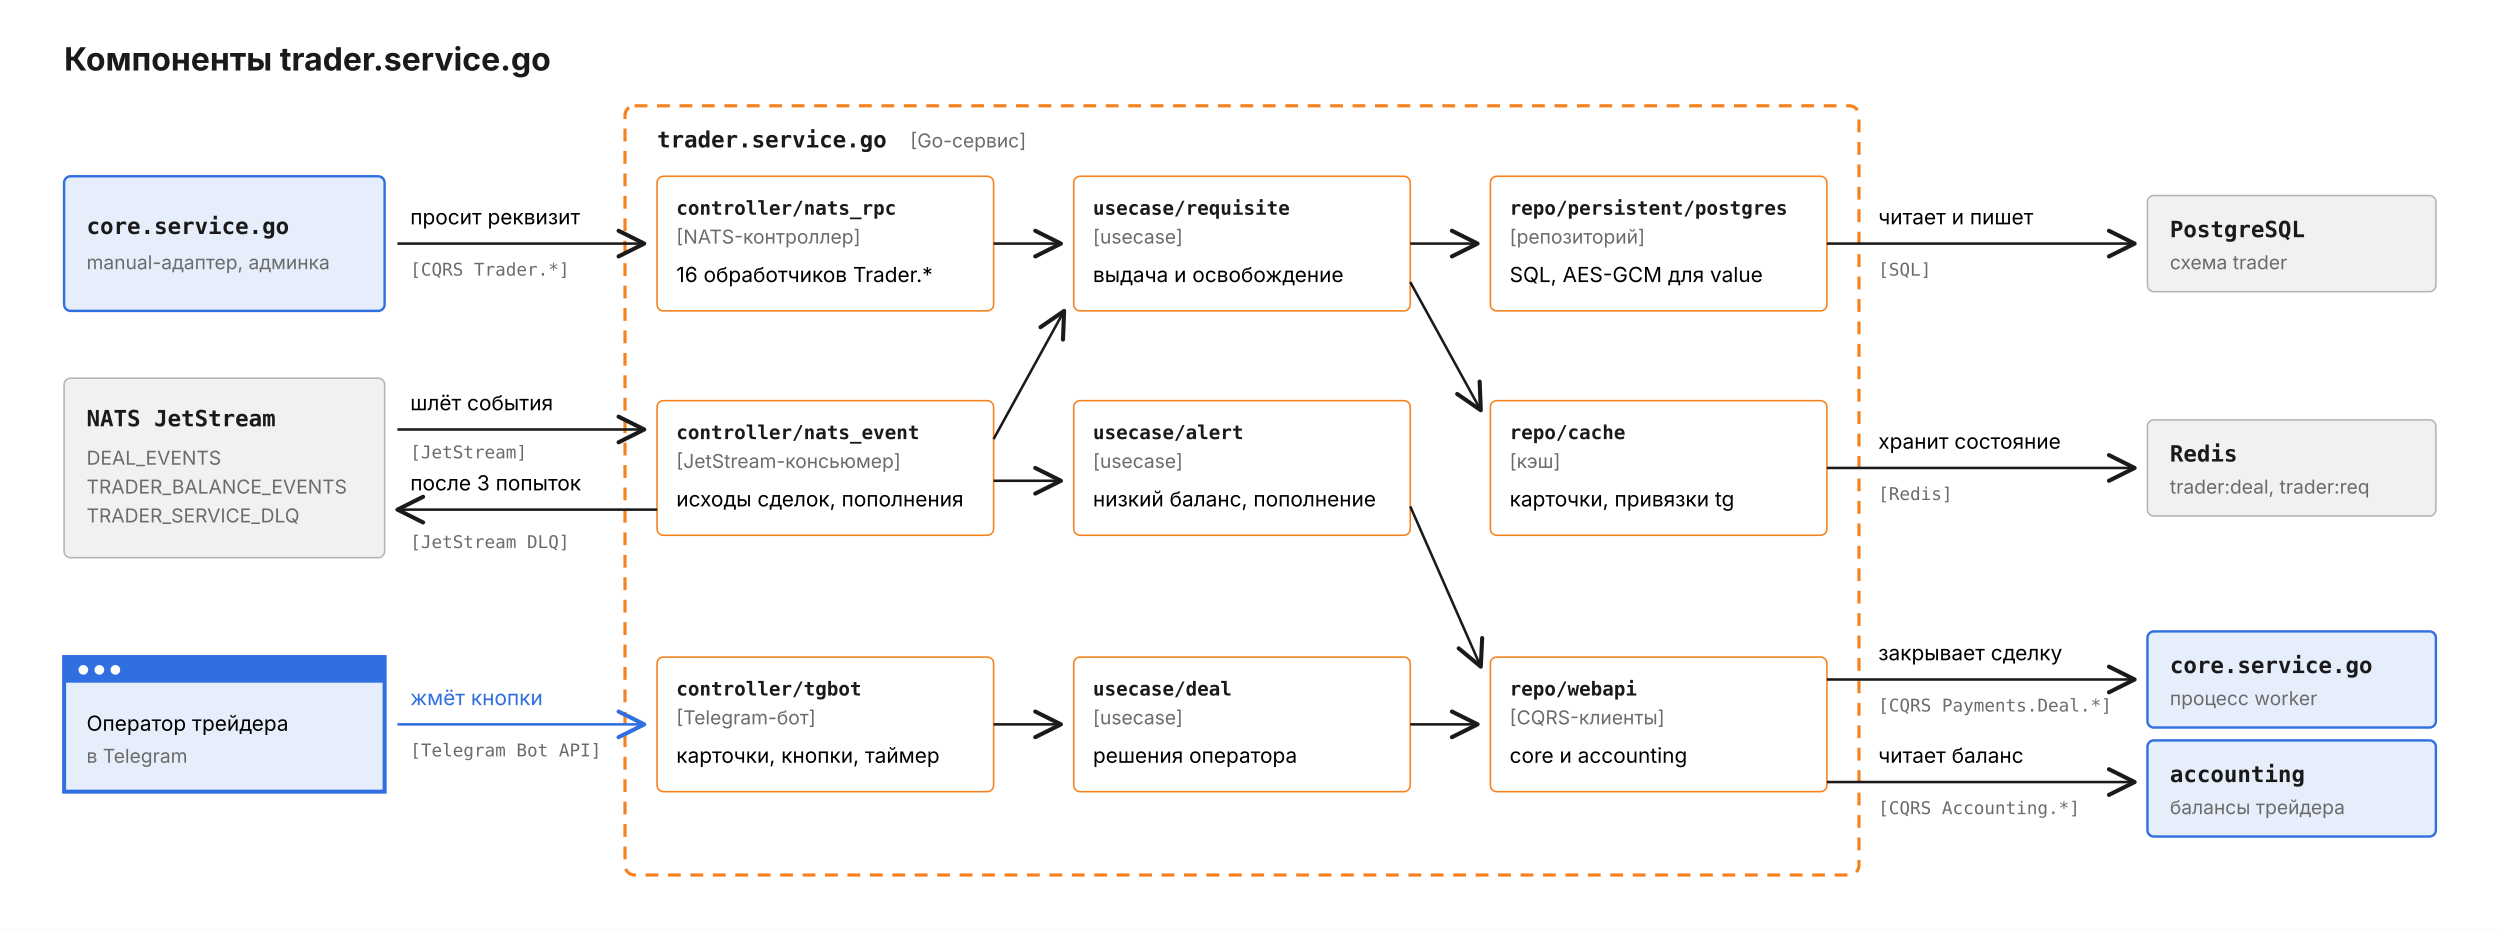
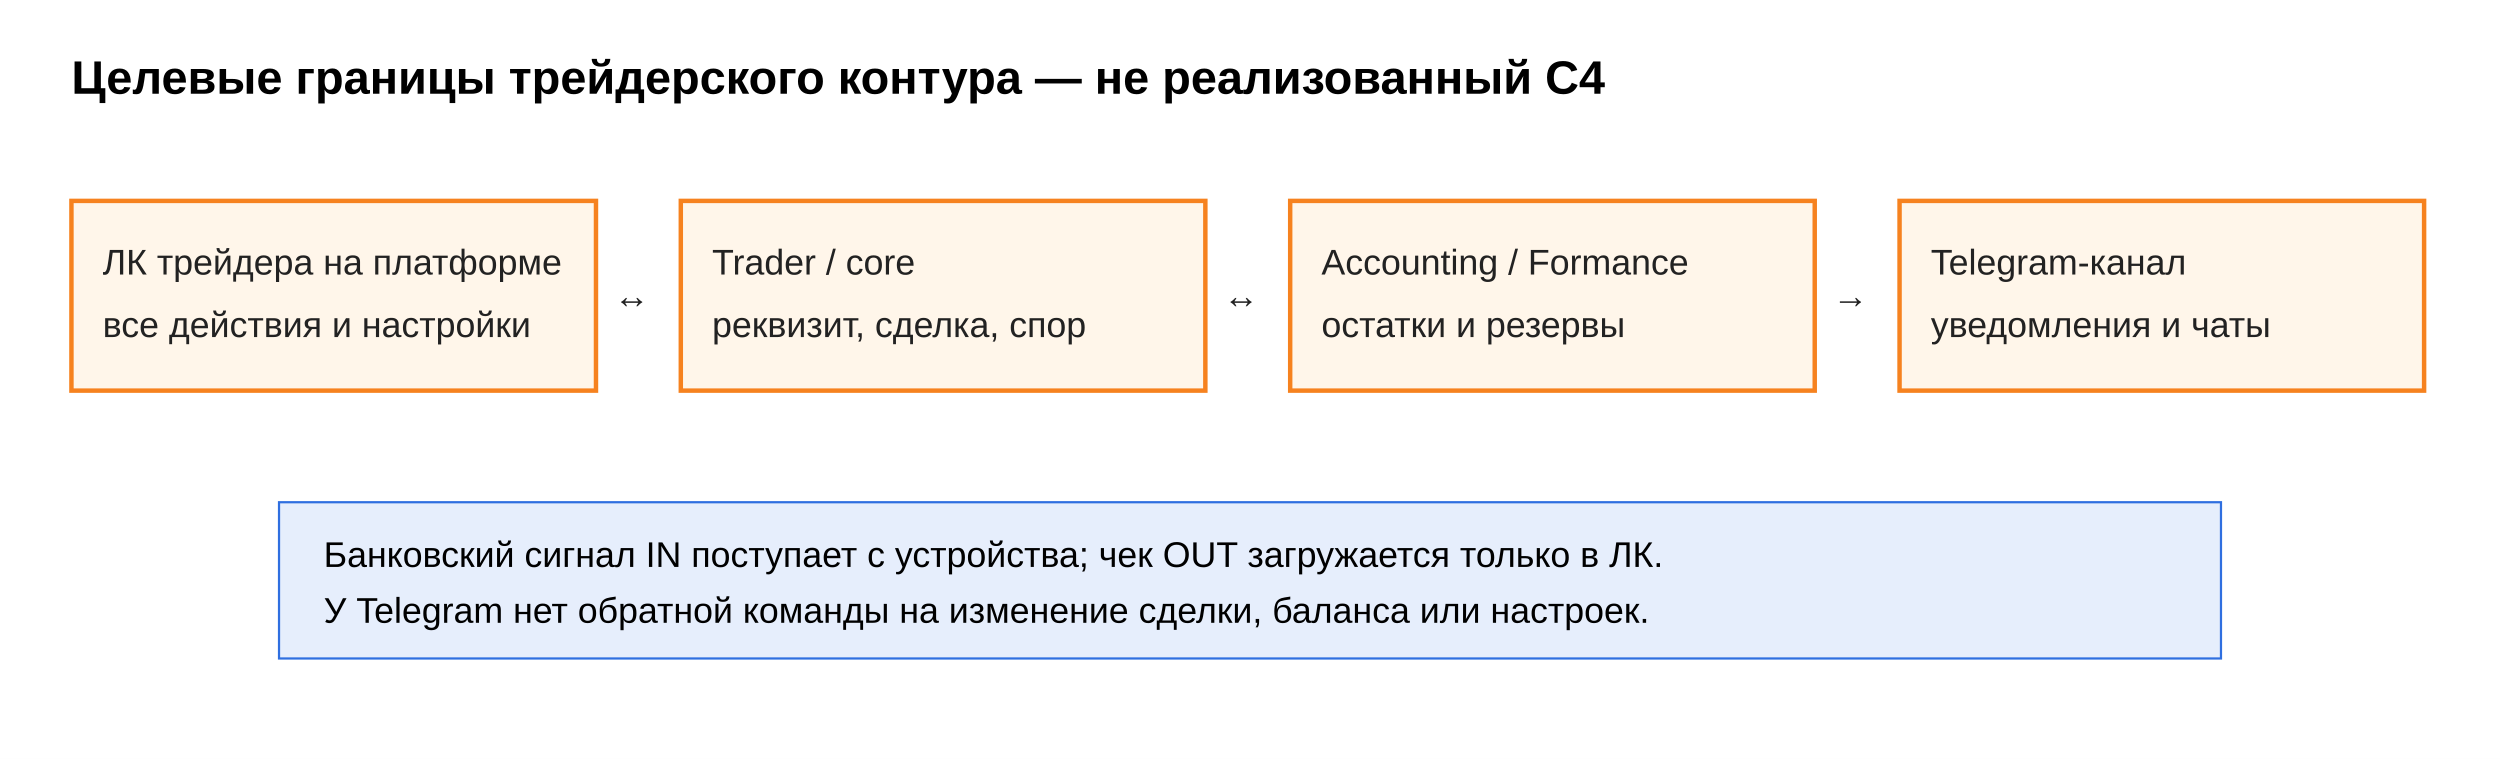
- <svg xmlns="http://www.w3.org/2000/svg" viewBox="0 0 1560 580" font-family="Inter, 'SF Pro Text', Helvetica, Arial, sans-serif">
-   <defs>
-     <marker id="a-ink" viewBox="0 0 12 12" refX="11" refY="6" markerWidth="12" markerHeight="12" orient="auto-start-reverse">
-       <path d="M1 1 L11 6 L1 11" fill="none" stroke="#1A1A1A" stroke-width="1.6" stroke-linecap="round" stroke-linejoin="round" />
-     </marker>
-     <marker id="a-blue" viewBox="0 0 12 12" refX="11" refY="6" markerWidth="12" markerHeight="12" orient="auto-start-reverse">
-       <path d="M1 1 L11 6 L1 11" fill="none" stroke="#2F6FE0" stroke-width="1.6" stroke-linecap="round" stroke-linejoin="round" />
-     </marker>
-     <style>
-       .title { font-size: 20px; font-weight: 700; fill: #1A1A1A; }
-       .text  { font-size: 13px; }
-       .muted { font-size: 12px; fill: #6B6B6B; }
-       .proto { font-family: 'JetBrains Mono', Menlo, monospace; font-size: 11px; fill: #6B6B6B; }
-       .pkg   { font-family: 'JetBrains Mono', Menlo, monospace; font-size: 12px; font-weight: 700; fill: #1A1A1A; }
-       .svc   { font-family: 'JetBrains Mono', Menlo, monospace; font-size: 14px; font-weight: 700; fill: #1A1A1A; }
-       .comp  { fill: #FFFFFF; stroke: #F6821F; stroke-width: 1; }
-       .store { fill: #F1F1F1; stroke: #B5B5B5; stroke-width: 1; }
-       .peer  { fill: #E6EEFC; stroke: #2F6FE0; stroke-width: 1.5; }
-     </style>
-   </defs>
-   <rect width="1560" height="580" fill="#FFFFFF" />
-   <text x="40" y="44" class="title">Компоненты trader.service.go</text>
-   <rect x="390" y="66" width="770" height="480" rx="6" fill="#FFFFFF" stroke="#F6821F" stroke-width="2" stroke-dasharray="8 6" />
-   <text x="410" y="92" class="svc">trader.service.go</text>
-   <text x="568" y="92" class="muted">[Go-сервис]</text>
-   <g transform="translate(410,110)">
-     <rect width="210" height="84" rx="4" class="comp" />
-     <text x="12" y="24" class="pkg">controller/nats_rpc</text>
-     <text x="12" y="42" class="muted">[NATS-контроллер]</text>
-     <text x="12" y="66" class="text">16 обработчиков Trader.*</text>
+ <svg xmlns="http://www.w3.org/2000/svg" viewBox="0 0 1120 340" font-family="Arial, sans-serif">
+   <rect width="1120" height="340" fill="#fff" />
+   <text x="32" y="42" font-size="21" font-weight="bold">Целевые границы трейдерского контура — не реализованный C4</text>
+   <g fill="#fff6ea" stroke="#f6821f" stroke-width="2">
+     <rect x="32" y="90" width="235" height="85" />
+     <rect x="305" y="90" width="235" height="85" />
+     <rect x="578" y="90" width="235" height="85" />
+     <rect x="851" y="90" width="235" height="85" />
  </g>
-   <g transform="translate(410,250)">
-     <rect width="210" height="84" rx="4" class="comp" />
-     <text x="12" y="24" class="pkg">controller/nats_event</text>
-     <text x="12" y="42" class="muted">[JetStream-консьюмер]</text>
-     <text x="12" y="66" class="text">исходы сделок, пополнения</text>
+   <g fill="#222" font-size="16">
+     <text x="46" y="123">ЛК трейдера на платформе</text>
+     <text x="46" y="151">все действия и настройки</text>
+     <text x="319" y="123">Trader / core</text>
+     <text x="319" y="151">реквизит, сделка, спор</text>
+     <text x="592" y="123">Accounting / Formance</text>
+     <text x="592" y="151">остатки и резервы</text>
+     <text x="865" y="123">Telegram-канал</text>
+     <text x="865" y="151">уведомления и чаты</text>
+     <text x="275" y="138">↔</text>
+     <text x="548" y="138">↔</text>
+     <text x="821" y="138">→</text>
  </g>
-   <g transform="translate(410,410)">
-     <rect width="210" height="84" rx="4" class="comp" />
-     <text x="12" y="24" class="pkg">controller/tgbot</text>
-     <text x="12" y="42" class="muted">[Telegram-бот]</text>
-     <text x="12" y="66" class="text">карточки, кнопки, таймер</text>
-   </g>
-   <g transform="translate(670,110)">
-     <rect width="210" height="84" rx="4" class="comp" />
-     <text x="12" y="24" class="pkg">usecase/requisite</text>
-     <text x="12" y="42" class="muted">[usecase]</text>
-     <text x="12" y="66" class="text">выдача и освобождение</text>
-   </g>
-   <g transform="translate(670,250)">
-     <rect width="210" height="84" rx="4" class="comp" />
-     <text x="12" y="24" class="pkg">usecase/alert</text>
-     <text x="12" y="42" class="muted">[usecase]</text>
-     <text x="12" y="66" class="text">низкий баланс, пополнение</text>
-   </g>
-   <g transform="translate(670,410)">
-     <rect width="210" height="84" rx="4" class="comp" />
-     <text x="12" y="24" class="pkg">usecase/deal</text>
-     <text x="12" y="42" class="muted">[usecase]</text>
-     <text x="12" y="66" class="text">решения оператора</text>
-   </g>
-   <g transform="translate(930,110)">
-     <rect width="210" height="84" rx="4" class="comp" />
-     <text x="12" y="24" class="pkg">repo/persistent/postgres</text>
-     <text x="12" y="42" class="muted">[репозиторий]</text>
-     <text x="12" y="66" class="text">SQL, AES-GCM для value</text>
-   </g>
-   <g transform="translate(930,250)">
-     <rect width="210" height="84" rx="4" class="comp" />
-     <text x="12" y="24" class="pkg">repo/cache</text>
-     <text x="12" y="42" class="muted">[кэш]</text>
-     <text x="12" y="66" class="text">карточки, привязки tg</text>
-   </g>
-   <g transform="translate(930,410)">
-     <rect width="210" height="84" rx="4" class="comp" />
-     <text x="12" y="24" class="pkg">repo/webapi</text>
-     <text x="12" y="42" class="muted">[CQRS-клиенты]</text>
-     <text x="12" y="66" class="text">core и accounting</text>
-   </g>
-   <line x1="620" y1="152" x2="662" y2="152" stroke="#1A1A1A" stroke-width="1.6" marker-end="url(#a-ink)" />
-   <line x1="620" y1="274" x2="664" y2="194" stroke="#1A1A1A" stroke-width="1.6" marker-end="url(#a-ink)" />
-   <line x1="620" y1="300" x2="662" y2="300" stroke="#1A1A1A" stroke-width="1.6" marker-end="url(#a-ink)" />
-   <line x1="620" y1="452" x2="662" y2="452" stroke="#1A1A1A" stroke-width="1.6" marker-end="url(#a-ink)" />
-   <line x1="880" y1="152" x2="922" y2="152" stroke="#1A1A1A" stroke-width="1.6" marker-end="url(#a-ink)" />
-   <line x1="880" y1="176" x2="924" y2="256" stroke="#1A1A1A" stroke-width="1.6" marker-end="url(#a-ink)" />
-   <line x1="880" y1="316" x2="924" y2="416" stroke="#1A1A1A" stroke-width="1.6" marker-end="url(#a-ink)" />
-   <line x1="880" y1="452" x2="922" y2="452" stroke="#1A1A1A" stroke-width="1.6" marker-end="url(#a-ink)" />
-   <g transform="translate(40,110)">
-     <rect width="200" height="84" rx="4" class="peer" />
-     <text x="14" y="36" class="svc">core.service.go</text>
-     <text x="14" y="58" class="muted">manual-адаптер, админка</text>
-   </g>
-   <line x1="248" y1="152" x2="402" y2="152" stroke="#1A1A1A" stroke-width="1.6" marker-end="url(#a-ink)" />
-   <text x="256" y="140" class="text">просит реквизит</text>
-   <text x="256" y="172" class="proto">[CQRS Trader.*]</text>
-   <g transform="translate(40,236)">
-     <rect width="200" height="112" rx="4" class="store" />
-     <text x="14" y="30" class="svc">NATS JetStream</text>
-     <text x="14" y="54" class="muted">DEAL_EVENTS</text>
-     <text x="14" y="72" class="muted">TRADER_BALANCE_EVENTS</text>
-     <text x="14" y="90" class="muted">TRADER_SERVICE_DLQ</text>
-   </g>
-   <line x1="248" y1="268" x2="402" y2="268" stroke="#1A1A1A" stroke-width="1.6" marker-end="url(#a-ink)" />
-   <text x="256" y="256" class="text">шлёт события</text>
-   <text x="256" y="286" class="proto">[JetStream]</text>
-   <line x1="410" y1="318" x2="248" y2="318" stroke="#1A1A1A" stroke-width="1.6" marker-end="url(#a-ink)" />
-   <text x="256" y="306" class="text">после 3 попыток</text>
-   <text x="256" y="342" class="proto">[JetStream DLQ]</text>
-   <g transform="translate(40,410)">
-     <rect width="200" height="84" fill="#E6EEFC" stroke="#2F6FE0" stroke-width="2.5" />
-     <rect width="200" height="16" fill="#2F6FE0" />
-     <circle cx="12" cy="8" r="3" fill="#fff" />
-     <circle cx="22" cy="8" r="3" fill="#fff" />
-     <circle cx="32" cy="8" r="3" fill="#fff" />
-     <text x="14" y="46" class="text">Оператор трейдера</text>
-     <text x="14" y="66" class="muted">в Telegram</text>
-   </g>
-   <line x1="248" y1="452" x2="402" y2="452" stroke="#2F6FE0" stroke-width="1.6" marker-end="url(#a-blue)" />
-   <text x="256" y="440" class="text" fill="#2F6FE0">жмёт кнопки</text>
-   <text x="256" y="472" class="proto">[Telegram Bot API]</text>
-   <g transform="translate(1340,122)">
-     <rect width="180" height="60" rx="4" class="store" />
-     <text x="14" y="26" class="svc">PostgreSQL</text>
-     <text x="14" y="46" class="muted">схема trader</text>
-   </g>
-   <line x1="1140" y1="152" x2="1332" y2="152" stroke="#1A1A1A" stroke-width="1.6" marker-end="url(#a-ink)" />
-   <text x="1172" y="140" class="text">читает и пишет</text>
-   <text x="1172" y="172" class="proto">[SQL]</text>
-   <g transform="translate(1340,262)">
-     <rect width="180" height="60" rx="4" class="store" />
-     <text x="14" y="26" class="svc">Redis</text>
-     <text x="14" y="46" class="muted">trader:deal, trader:req</text>
-   </g>
-   <line x1="1140" y1="292" x2="1332" y2="292" stroke="#1A1A1A" stroke-width="1.6" marker-end="url(#a-ink)" />
-   <text x="1172" y="280" class="text">хранит состояние</text>
-   <text x="1172" y="312" class="proto">[Redis]</text>
-   <g transform="translate(1340,394)">
-     <rect width="180" height="60" rx="4" class="peer" />
-     <text x="14" y="26" class="svc">core.service.go</text>
-     <text x="14" y="46" class="muted">процесс worker</text>
-   </g>
-   <line x1="1140" y1="424" x2="1332" y2="424" stroke="#1A1A1A" stroke-width="1.6" marker-end="url(#a-ink)" />
-   <text x="1172" y="412" class="text">закрывает сделку</text>
-   <text x="1172" y="444" class="proto">[CQRS Payments.Deal.*]</text>
-   <g transform="translate(1340,462)">
-     <rect width="180" height="60" rx="4" class="peer" />
-     <text x="14" y="26" class="svc">accounting</text>
-     <text x="14" y="46" class="muted">балансы трейдера</text>
-   </g>
-   <line x1="1140" y1="488" x2="1332" y2="488" stroke="#1A1A1A" stroke-width="1.6" marker-end="url(#a-ink)" />
-   <text x="1172" y="476" class="text">читает баланс</text>
-   <text x="1172" y="508" class="proto">[CQRS Accounting.*]</text>
+   <rect x="125" y="225" width="870" height="70" fill="#e6eefc" stroke="#2f6fe0" />
+   <text x="145" y="254" font-size="16">Банковский сигнал IN поступает с устройства; чек OUT загружается только в ЛК.</text>
+   <text x="145" y="279" font-size="16">У Telegram нет обратной команды на изменение сделки, баланса или настроек.</text>
</svg>
